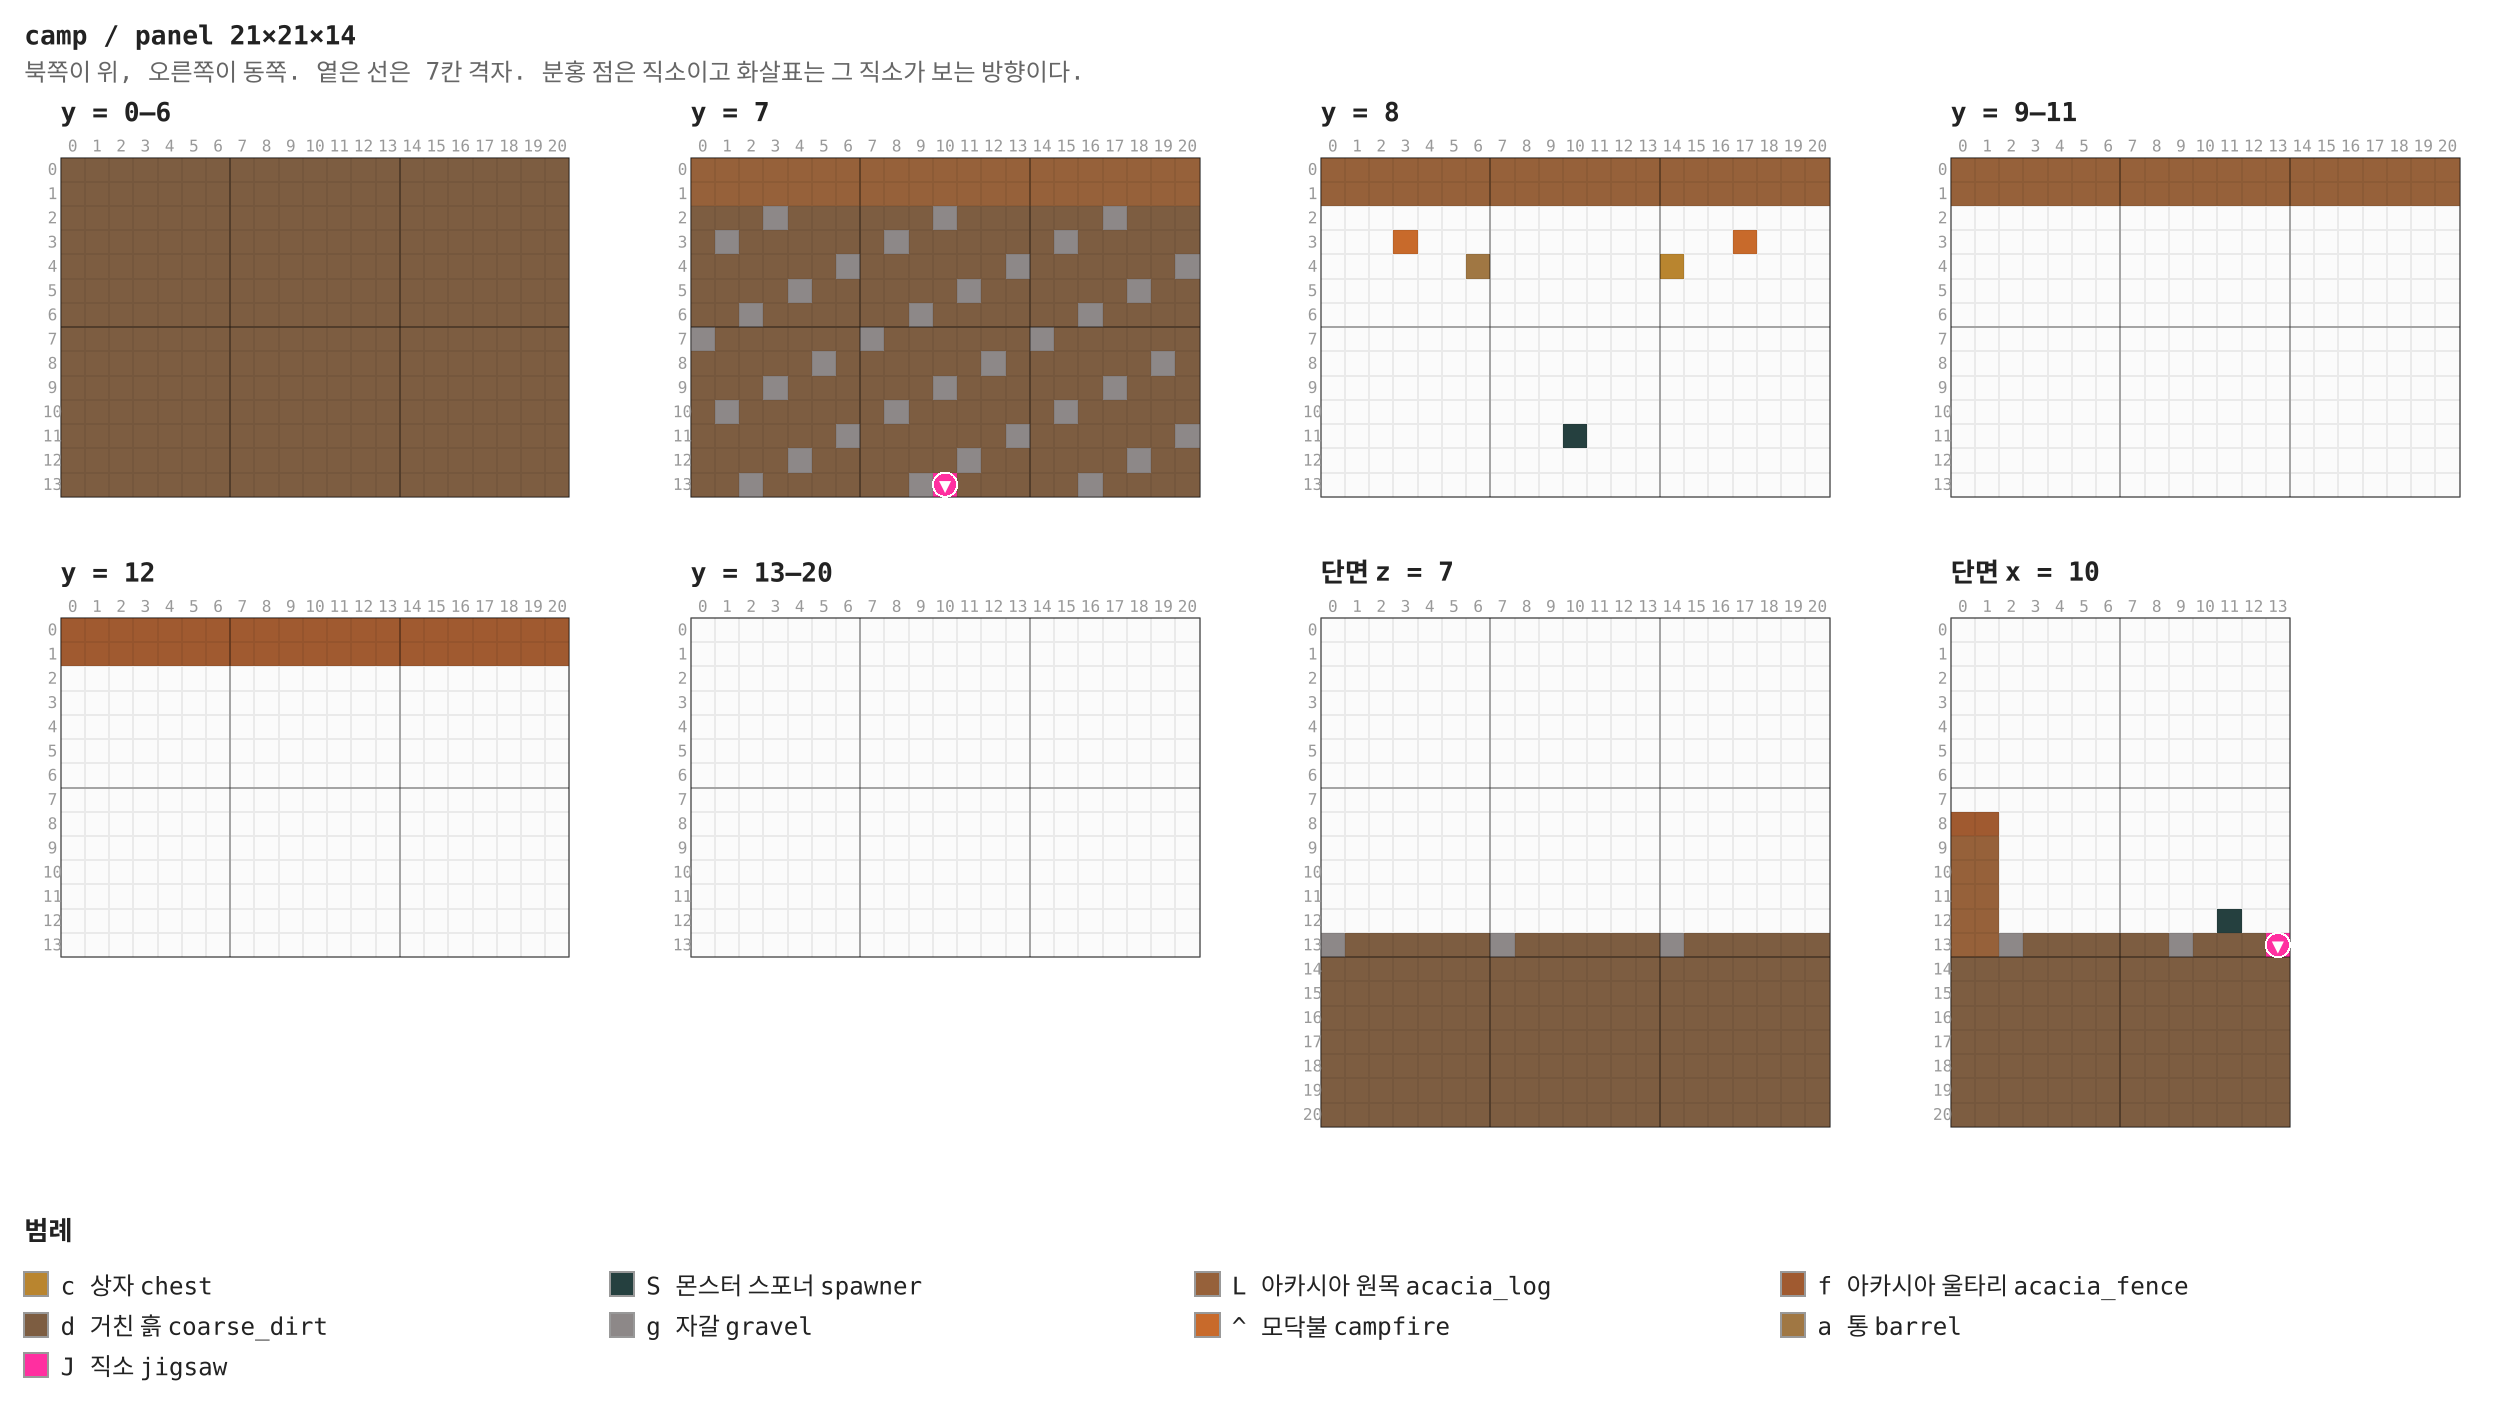
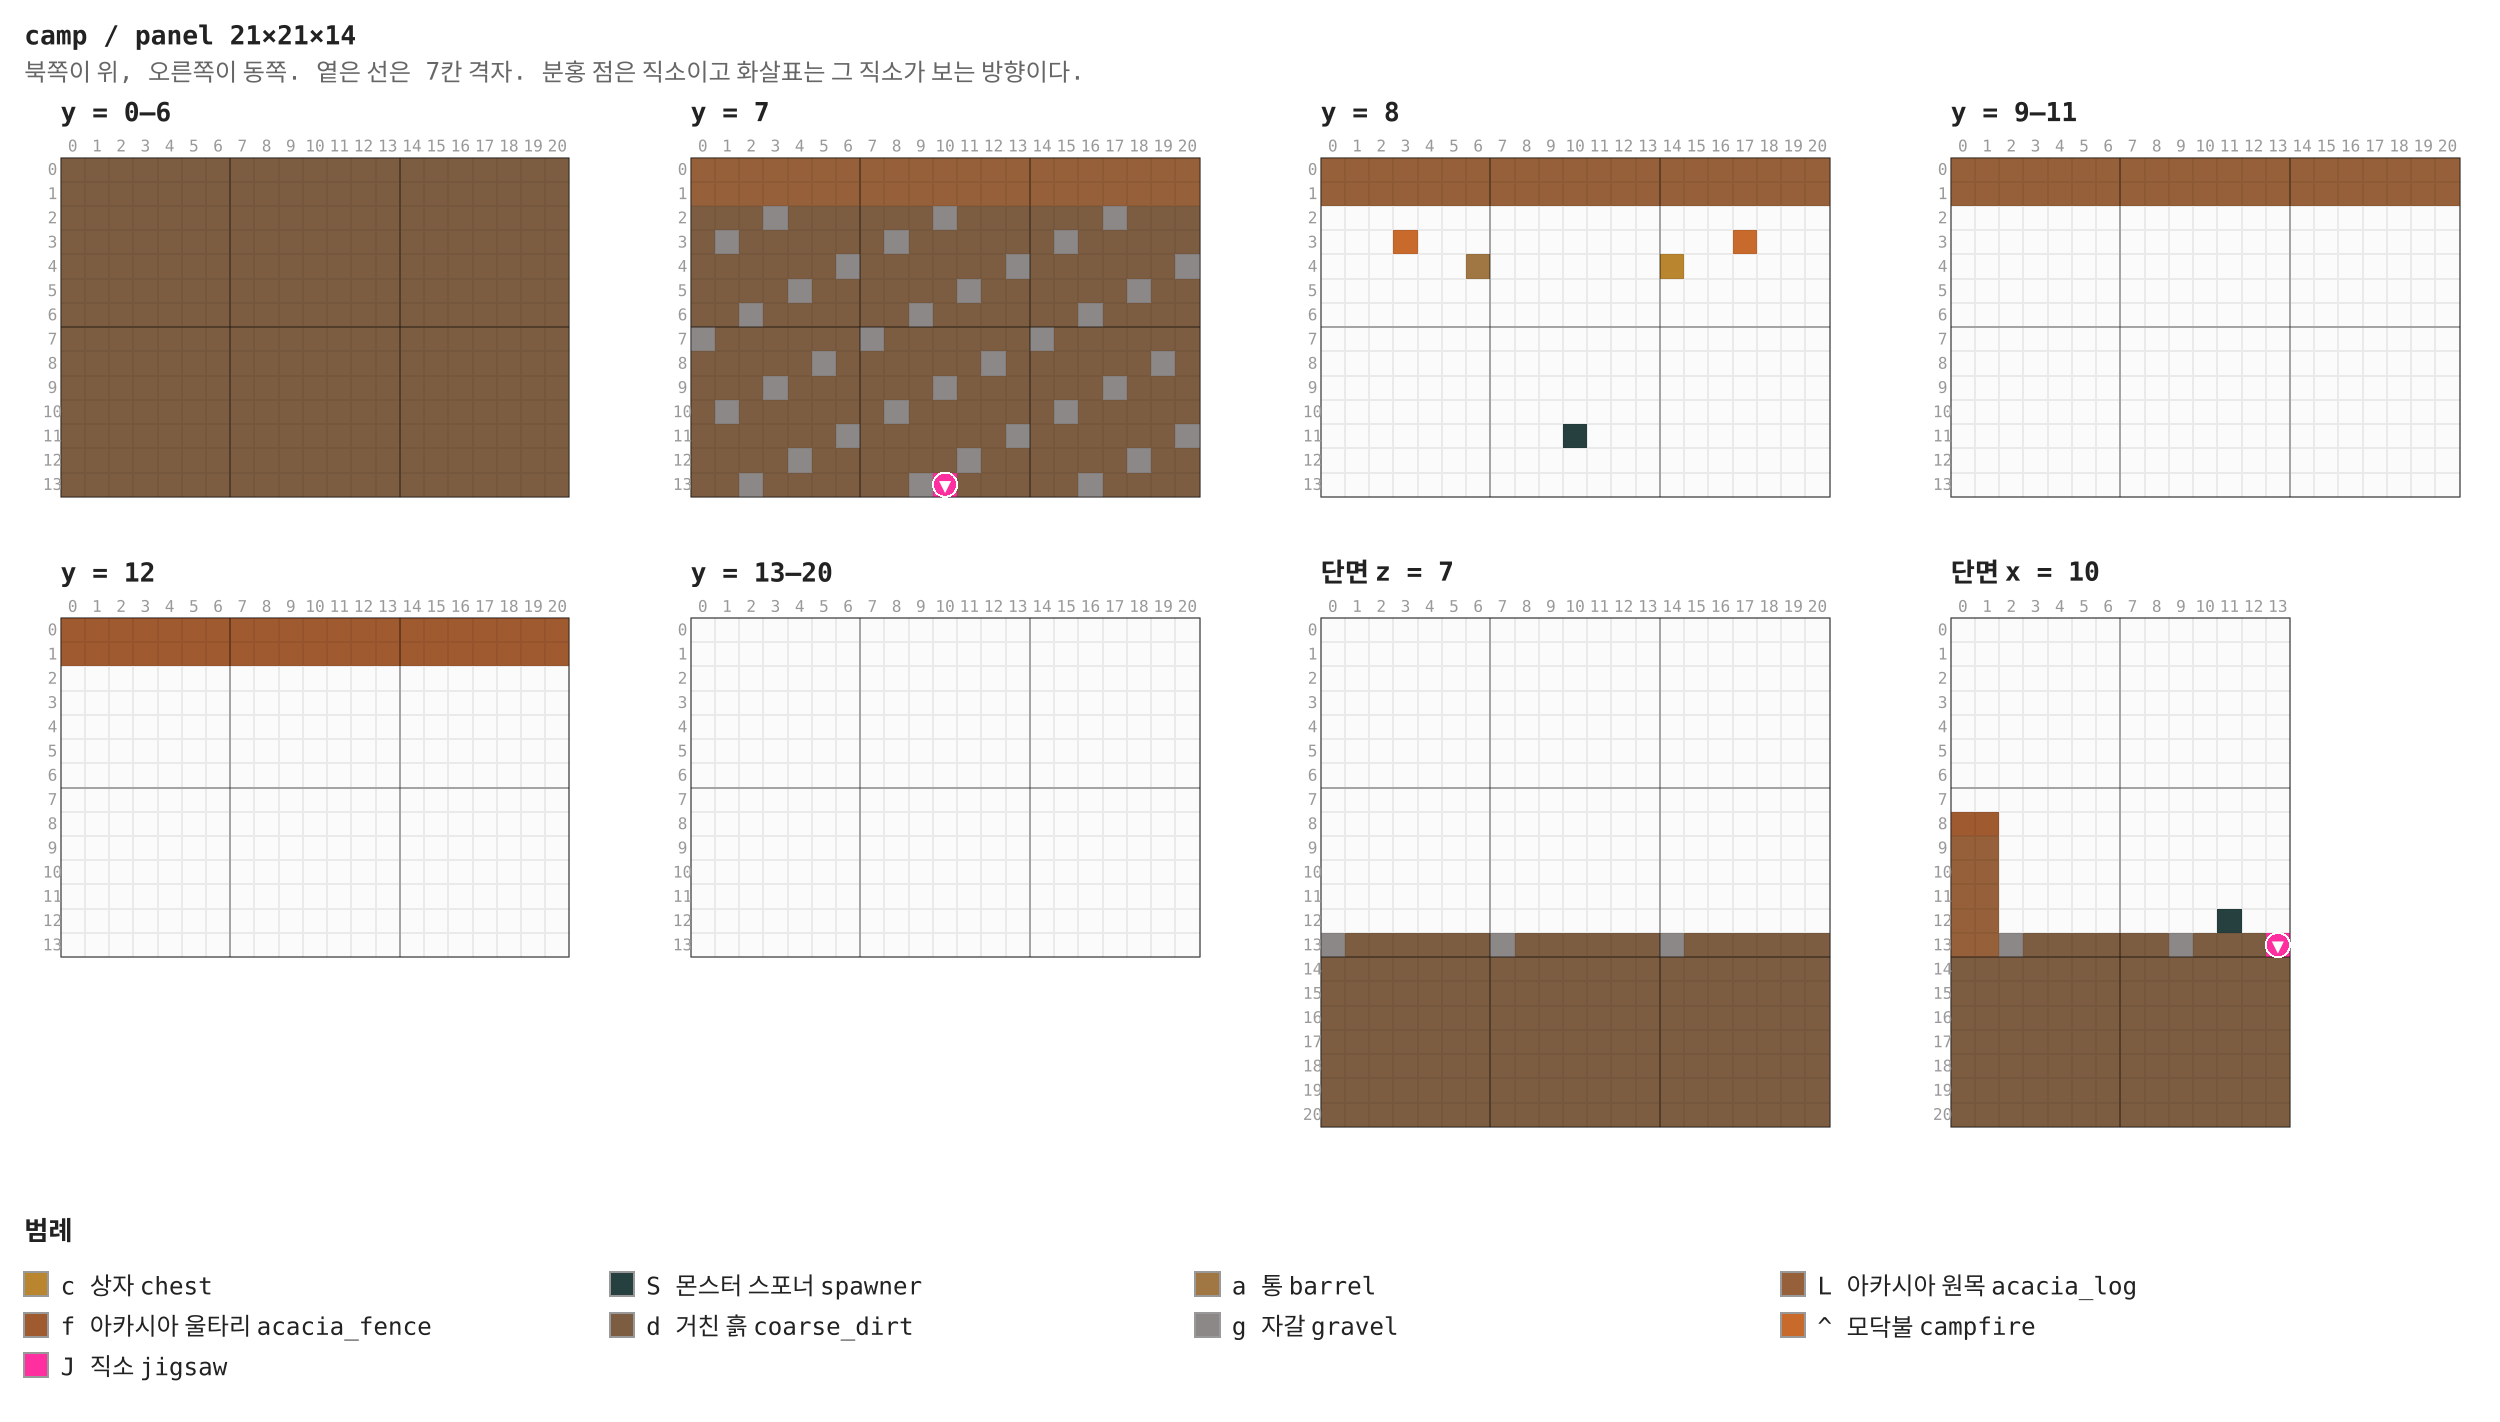
<svg xmlns="http://www.w3.org/2000/svg" width="1238" height="704" viewBox="0 0 1238 704" shape-rendering="crispEdges" font-family="Consolas,'Malgun Gothic','Noto Sans KR',monospace">
  <style>text{fill:#222;shape-rendering:auto}.cap{font-size:13px;font-weight:bold}.leg{font-size:12px}.sub{font-size:12px;fill:#666}.tick{font-size:8px;fill:#999;text-anchor:middle}.arrow{font-size:10px;fill:#fff;text-anchor:middle}.fine{stroke:#000;stroke-opacity:.07;stroke-width:1;fill:none}.grid{stroke:#000;stroke-opacity:.30;stroke-width:1}</style>
  <rect width="100%" height="100%" fill="#fff" />
  <text x="12" y="22" class="cap" font-size="16">camp / panel   21×21×14</text>
  <text x="12" y="40" class="sub">북쪽이 위, 오른쪽이 동쪽. 옅은 선은 7칸 격자. 분홍 점은 직소이고 화살표는 그 직소가 보는 방향이다.</text>
  <text x="30" y="60" class="cap">y = 0–6</text>
  <rect x="30" y="78" width="252" height="168" fill="#fbfbfb" stroke="#bbb" />
  <path transform="translate(30,78) scale(12)" fill="#7d5d41" d="M0 0h21v1h-21zM0 1h21v1h-21zM0 2h21v1h-21zM0 3h21v1h-21zM0 4h21v1h-21zM0 5h21v1h-21zM0 6h21v1h-21zM0 7h21v1h-21zM0 8h21v1h-21zM0 9h21v1h-21zM0 10h21v1h-21zM0 11h21v1h-21zM0 12h21v1h-21zM0 13h21v1h-21z" />
  <path class="fine" d="M42 78v168M54 78v168M66 78v168M78 78v168M90 78v168M102 78v168M114 78v168M126 78v168M138 78v168M150 78v168M162 78v168M174 78v168M186 78v168M198 78v168M210 78v168M222 78v168M234 78v168M246 78v168M258 78v168M270 78v168M30 90h252M30 102h252M30 114h252M30 126h252M30 138h252M30 150h252M30 162h252M30 174h252M30 186h252M30 198h252M30 210h252M30 222h252M30 234h252" />
  <line x1="30" y1="78" x2="30" y2="246" class="grid" />
  <line x1="114" y1="78" x2="114" y2="246" class="grid" />
  <line x1="198" y1="78" x2="198" y2="246" class="grid" />
  <line x1="282" y1="78" x2="282" y2="246" class="grid" />
  <line x1="30" y1="78" x2="282" y2="78" class="grid" />
  <line x1="30" y1="162" x2="282" y2="162" class="grid" />
  <line x1="30" y1="246" x2="282" y2="246" class="grid" />
  <text x="36.0" y="75" class="tick">0</text>
  <text x="48.0" y="75" class="tick">1</text>
  <text x="60.0" y="75" class="tick">2</text>
  <text x="72.0" y="75" class="tick">3</text>
  <text x="84.0" y="75" class="tick">4</text>
  <text x="96.0" y="75" class="tick">5</text>
  <text x="108.0" y="75" class="tick">6</text>
  <text x="120.0" y="75" class="tick">7</text>
  <text x="132.0" y="75" class="tick">8</text>
  <text x="144.0" y="75" class="tick">9</text>
  <text x="156.0" y="75" class="tick">10</text>
  <text x="168.0" y="75" class="tick">11</text>
  <text x="180.0" y="75" class="tick">12</text>
  <text x="192.0" y="75" class="tick">13</text>
  <text x="204.0" y="75" class="tick">14</text>
  <text x="216.0" y="75" class="tick">15</text>
  <text x="228.0" y="75" class="tick">16</text>
  <text x="240.0" y="75" class="tick">17</text>
  <text x="252.0" y="75" class="tick">18</text>
  <text x="264.0" y="75" class="tick">19</text>
  <text x="276.0" y="75" class="tick">20</text>
  <text x="26" y="86.6" class="tick" text-anchor="end">0</text>
  <text x="26" y="98.6" class="tick" text-anchor="end">1</text>
  <text x="26" y="110.6" class="tick" text-anchor="end">2</text>
  <text x="26" y="122.6" class="tick" text-anchor="end">3</text>
  <text x="26" y="134.6" class="tick" text-anchor="end">4</text>
  <text x="26" y="146.6" class="tick" text-anchor="end">5</text>
  <text x="26" y="158.6" class="tick" text-anchor="end">6</text>
  <text x="26" y="170.6" class="tick" text-anchor="end">7</text>
  <text x="26" y="182.6" class="tick" text-anchor="end">8</text>
  <text x="26" y="194.6" class="tick" text-anchor="end">9</text>
  <text x="26" y="206.6" class="tick" text-anchor="end">10</text>
  <text x="26" y="218.6" class="tick" text-anchor="end">11</text>
  <text x="26" y="230.6" class="tick" text-anchor="end">12</text>
  <text x="26" y="242.6" class="tick" text-anchor="end">13</text>
  <text x="342" y="60" class="cap">y = 7</text>
  <rect x="342" y="78" width="252" height="168" fill="#fbfbfb" stroke="#bbb" />
  <path transform="translate(342,78) scale(12)" fill="#96613a" d="M0 0h21v1h-21zM0 1h21v1h-21z" />
  <path transform="translate(342,78) scale(12)" fill="#7d5d41" d="M0 2h3v1h-3zM4 2h6v1h-6zM11 2h6v1h-6zM18 2h3v1h-3zM0 3h1v1h-1zM2 3h6v1h-6zM9 3h6v1h-6zM16 3h5v1h-5zM0 4h6v1h-6zM7 4h6v1h-6zM14 4h6v1h-6zM0 5h4v1h-4zM5 5h6v1h-6zM12 5h6v1h-6zM19 5h2v1h-2zM0 6h2v1h-2zM3 6h6v1h-6zM10 6h6v1h-6zM17 6h4v1h-4zM1 7h6v1h-6zM8 7h6v1h-6zM15 7h6v1h-6zM0 8h5v1h-5zM6 8h6v1h-6zM13 8h6v1h-6zM20 8h1v1h-1zM0 9h3v1h-3zM4 9h6v1h-6zM11 9h6v1h-6zM18 9h3v1h-3zM0 10h1v1h-1zM2 10h6v1h-6zM9 10h6v1h-6zM16 10h5v1h-5zM0 11h6v1h-6zM7 11h6v1h-6zM14 11h6v1h-6zM0 12h4v1h-4zM5 12h6v1h-6zM12 12h6v1h-6zM19 12h2v1h-2zM0 13h2v1h-2zM3 13h6v1h-6zM11 13h5v1h-5zM17 13h4v1h-4z" />
  <path transform="translate(342,78) scale(12)" fill="#8d8888" d="M3 2h1v1h-1zM10 2h1v1h-1zM17 2h1v1h-1zM1 3h1v1h-1zM8 3h1v1h-1zM15 3h1v1h-1zM6 4h1v1h-1zM13 4h1v1h-1zM20 4h1v1h-1zM4 5h1v1h-1zM11 5h1v1h-1zM18 5h1v1h-1zM2 6h1v1h-1zM9 6h1v1h-1zM16 6h1v1h-1zM0 7h1v1h-1zM7 7h1v1h-1zM14 7h1v1h-1zM5 8h1v1h-1zM12 8h1v1h-1zM19 8h1v1h-1zM3 9h1v1h-1zM10 9h1v1h-1zM17 9h1v1h-1zM1 10h1v1h-1zM8 10h1v1h-1zM15 10h1v1h-1zM6 11h1v1h-1zM13 11h1v1h-1zM20 11h1v1h-1zM4 12h1v1h-1zM11 12h1v1h-1zM18 12h1v1h-1zM2 13h1v1h-1zM9 13h1v1h-1zM16 13h1v1h-1z" />
  <path transform="translate(342,78) scale(12)" fill="#ff2fa0" d="M10 13h1v1h-1z" />
  <path class="fine" d="M354 78v168M366 78v168M378 78v168M390 78v168M402 78v168M414 78v168M426 78v168M438 78v168M450 78v168M462 78v168M474 78v168M486 78v168M498 78v168M510 78v168M522 78v168M534 78v168M546 78v168M558 78v168M570 78v168M582 78v168M342 90h252M342 102h252M342 114h252M342 126h252M342 138h252M342 150h252M342 162h252M342 174h252M342 186h252M342 198h252M342 210h252M342 222h252M342 234h252" />
  <line x1="342" y1="78" x2="342" y2="246" class="grid" />
  <line x1="426" y1="78" x2="426" y2="246" class="grid" />
  <line x1="510" y1="78" x2="510" y2="246" class="grid" />
  <line x1="594" y1="78" x2="594" y2="246" class="grid" />
  <line x1="342" y1="78" x2="594" y2="78" class="grid" />
  <line x1="342" y1="162" x2="594" y2="162" class="grid" />
  <line x1="342" y1="246" x2="594" y2="246" class="grid" />
  <text x="348.0" y="75" class="tick">0</text>
  <text x="360.0" y="75" class="tick">1</text>
  <text x="372.0" y="75" class="tick">2</text>
  <text x="384.0" y="75" class="tick">3</text>
  <text x="396.0" y="75" class="tick">4</text>
  <text x="408.0" y="75" class="tick">5</text>
  <text x="420.0" y="75" class="tick">6</text>
  <text x="432.0" y="75" class="tick">7</text>
  <text x="444.0" y="75" class="tick">8</text>
  <text x="456.0" y="75" class="tick">9</text>
  <text x="468.0" y="75" class="tick">10</text>
  <text x="480.0" y="75" class="tick">11</text>
  <text x="492.0" y="75" class="tick">12</text>
  <text x="504.0" y="75" class="tick">13</text>
  <text x="516.0" y="75" class="tick">14</text>
  <text x="528.0" y="75" class="tick">15</text>
  <text x="540.0" y="75" class="tick">16</text>
  <text x="552.0" y="75" class="tick">17</text>
  <text x="564.0" y="75" class="tick">18</text>
  <text x="576.0" y="75" class="tick">19</text>
  <text x="588.0" y="75" class="tick">20</text>
  <text x="338" y="86.6" class="tick" text-anchor="end">0</text>
  <text x="338" y="98.6" class="tick" text-anchor="end">1</text>
  <text x="338" y="110.6" class="tick" text-anchor="end">2</text>
  <text x="338" y="122.6" class="tick" text-anchor="end">3</text>
  <text x="338" y="134.6" class="tick" text-anchor="end">4</text>
  <text x="338" y="146.6" class="tick" text-anchor="end">5</text>
  <text x="338" y="158.6" class="tick" text-anchor="end">6</text>
  <text x="338" y="170.6" class="tick" text-anchor="end">7</text>
  <text x="338" y="182.6" class="tick" text-anchor="end">8</text>
  <text x="338" y="194.6" class="tick" text-anchor="end">9</text>
  <text x="338" y="206.6" class="tick" text-anchor="end">10</text>
  <text x="338" y="218.6" class="tick" text-anchor="end">11</text>
  <text x="338" y="230.6" class="tick" text-anchor="end">12</text>
  <text x="338" y="242.6" class="tick" text-anchor="end">13</text>
  <circle cx="468.0" cy="240.0" r="6.0" fill="#ff2fa0" stroke="#fff" />
  <text x="468.0" y="243.8" class="arrow" font-size="10.8">▼</text>
  <text x="654" y="60" class="cap">y = 8</text>
  <rect x="654" y="78" width="252" height="168" fill="#fbfbfb" stroke="#bbb" />
  <path transform="translate(654,78) scale(12)" fill="#96613a" d="M0 0h21v1h-21zM0 1h21v1h-21z" />
  <path transform="translate(654,78) scale(12)" fill="#c86a2b" d="M3 3h1v1h-1zM17 3h1v1h-1z" />
  <path transform="translate(654,78) scale(12)" fill="#a07743" d="M6 4h1v1h-1z" />
  <path transform="translate(654,78) scale(12)" fill="#b9852f" d="M14 4h1v1h-1z" />
  <path transform="translate(654,78) scale(12)" fill="#25403f" d="M10 11h1v1h-1z" />
  <path class="fine" d="M666 78v168M678 78v168M690 78v168M702 78v168M714 78v168M726 78v168M738 78v168M750 78v168M762 78v168M774 78v168M786 78v168M798 78v168M810 78v168M822 78v168M834 78v168M846 78v168M858 78v168M870 78v168M882 78v168M894 78v168M654 90h252M654 102h252M654 114h252M654 126h252M654 138h252M654 150h252M654 162h252M654 174h252M654 186h252M654 198h252M654 210h252M654 222h252M654 234h252" />
  <line x1="654" y1="78" x2="654" y2="246" class="grid" />
  <line x1="738" y1="78" x2="738" y2="246" class="grid" />
  <line x1="822" y1="78" x2="822" y2="246" class="grid" />
  <line x1="906" y1="78" x2="906" y2="246" class="grid" />
  <line x1="654" y1="78" x2="906" y2="78" class="grid" />
  <line x1="654" y1="162" x2="906" y2="162" class="grid" />
  <line x1="654" y1="246" x2="906" y2="246" class="grid" />
  <text x="660.0" y="75" class="tick">0</text>
  <text x="672.0" y="75" class="tick">1</text>
  <text x="684.0" y="75" class="tick">2</text>
  <text x="696.0" y="75" class="tick">3</text>
  <text x="708.0" y="75" class="tick">4</text>
  <text x="720.0" y="75" class="tick">5</text>
  <text x="732.0" y="75" class="tick">6</text>
  <text x="744.0" y="75" class="tick">7</text>
  <text x="756.0" y="75" class="tick">8</text>
  <text x="768.0" y="75" class="tick">9</text>
  <text x="780.0" y="75" class="tick">10</text>
  <text x="792.0" y="75" class="tick">11</text>
  <text x="804.0" y="75" class="tick">12</text>
  <text x="816.0" y="75" class="tick">13</text>
  <text x="828.0" y="75" class="tick">14</text>
  <text x="840.0" y="75" class="tick">15</text>
  <text x="852.0" y="75" class="tick">16</text>
  <text x="864.0" y="75" class="tick">17</text>
  <text x="876.0" y="75" class="tick">18</text>
  <text x="888.0" y="75" class="tick">19</text>
  <text x="900.0" y="75" class="tick">20</text>
  <text x="650" y="86.6" class="tick" text-anchor="end">0</text>
  <text x="650" y="98.6" class="tick" text-anchor="end">1</text>
  <text x="650" y="110.6" class="tick" text-anchor="end">2</text>
  <text x="650" y="122.6" class="tick" text-anchor="end">3</text>
  <text x="650" y="134.6" class="tick" text-anchor="end">4</text>
  <text x="650" y="146.6" class="tick" text-anchor="end">5</text>
  <text x="650" y="158.6" class="tick" text-anchor="end">6</text>
  <text x="650" y="170.6" class="tick" text-anchor="end">7</text>
  <text x="650" y="182.6" class="tick" text-anchor="end">8</text>
  <text x="650" y="194.6" class="tick" text-anchor="end">9</text>
  <text x="650" y="206.6" class="tick" text-anchor="end">10</text>
  <text x="650" y="218.6" class="tick" text-anchor="end">11</text>
  <text x="650" y="230.6" class="tick" text-anchor="end">12</text>
  <text x="650" y="242.6" class="tick" text-anchor="end">13</text>
  <text x="966" y="60" class="cap">y = 9–11</text>
  <rect x="966" y="78" width="252" height="168" fill="#fbfbfb" stroke="#bbb" />
  <path transform="translate(966,78) scale(12)" fill="#96613a" d="M0 0h21v1h-21zM0 1h21v1h-21z" />
  <path class="fine" d="M978 78v168M990 78v168M1002 78v168M1014 78v168M1026 78v168M1038 78v168M1050 78v168M1062 78v168M1074 78v168M1086 78v168M1098 78v168M1110 78v168M1122 78v168M1134 78v168M1146 78v168M1158 78v168M1170 78v168M1182 78v168M1194 78v168M1206 78v168M966 90h252M966 102h252M966 114h252M966 126h252M966 138h252M966 150h252M966 162h252M966 174h252M966 186h252M966 198h252M966 210h252M966 222h252M966 234h252" />
  <line x1="966" y1="78" x2="966" y2="246" class="grid" />
  <line x1="1050" y1="78" x2="1050" y2="246" class="grid" />
  <line x1="1134" y1="78" x2="1134" y2="246" class="grid" />
  <line x1="1218" y1="78" x2="1218" y2="246" class="grid" />
  <line x1="966" y1="78" x2="1218" y2="78" class="grid" />
  <line x1="966" y1="162" x2="1218" y2="162" class="grid" />
  <line x1="966" y1="246" x2="1218" y2="246" class="grid" />
  <text x="972.0" y="75" class="tick">0</text>
  <text x="984.0" y="75" class="tick">1</text>
  <text x="996.0" y="75" class="tick">2</text>
  <text x="1008.0" y="75" class="tick">3</text>
  <text x="1020.0" y="75" class="tick">4</text>
  <text x="1032.0" y="75" class="tick">5</text>
  <text x="1044.0" y="75" class="tick">6</text>
  <text x="1056.0" y="75" class="tick">7</text>
  <text x="1068.0" y="75" class="tick">8</text>
  <text x="1080.0" y="75" class="tick">9</text>
  <text x="1092.0" y="75" class="tick">10</text>
  <text x="1104.0" y="75" class="tick">11</text>
  <text x="1116.0" y="75" class="tick">12</text>
  <text x="1128.0" y="75" class="tick">13</text>
  <text x="1140.0" y="75" class="tick">14</text>
  <text x="1152.0" y="75" class="tick">15</text>
  <text x="1164.0" y="75" class="tick">16</text>
  <text x="1176.0" y="75" class="tick">17</text>
  <text x="1188.0" y="75" class="tick">18</text>
  <text x="1200.0" y="75" class="tick">19</text>
  <text x="1212.0" y="75" class="tick">20</text>
  <text x="962" y="86.6" class="tick" text-anchor="end">0</text>
  <text x="962" y="98.6" class="tick" text-anchor="end">1</text>
  <text x="962" y="110.6" class="tick" text-anchor="end">2</text>
  <text x="962" y="122.6" class="tick" text-anchor="end">3</text>
  <text x="962" y="134.6" class="tick" text-anchor="end">4</text>
  <text x="962" y="146.6" class="tick" text-anchor="end">5</text>
  <text x="962" y="158.6" class="tick" text-anchor="end">6</text>
  <text x="962" y="170.6" class="tick" text-anchor="end">7</text>
  <text x="962" y="182.6" class="tick" text-anchor="end">8</text>
  <text x="962" y="194.6" class="tick" text-anchor="end">9</text>
  <text x="962" y="206.6" class="tick" text-anchor="end">10</text>
  <text x="962" y="218.6" class="tick" text-anchor="end">11</text>
  <text x="962" y="230.6" class="tick" text-anchor="end">12</text>
  <text x="962" y="242.6" class="tick" text-anchor="end">13</text>
  <text x="30" y="288" class="cap">y = 12</text>
  <rect x="30" y="306" width="252" height="168" fill="#fbfbfb" stroke="#bbb" />
  <path transform="translate(30,306) scale(12)" fill="#a05a30" d="M0 0h21v1h-21zM0 1h21v1h-21z" />
  <path class="fine" d="M42 306v168M54 306v168M66 306v168M78 306v168M90 306v168M102 306v168M114 306v168M126 306v168M138 306v168M150 306v168M162 306v168M174 306v168M186 306v168M198 306v168M210 306v168M222 306v168M234 306v168M246 306v168M258 306v168M270 306v168M30 318h252M30 330h252M30 342h252M30 354h252M30 366h252M30 378h252M30 390h252M30 402h252M30 414h252M30 426h252M30 438h252M30 450h252M30 462h252" />
  <line x1="30" y1="306" x2="30" y2="474" class="grid" />
  <line x1="114" y1="306" x2="114" y2="474" class="grid" />
  <line x1="198" y1="306" x2="198" y2="474" class="grid" />
  <line x1="282" y1="306" x2="282" y2="474" class="grid" />
  <line x1="30" y1="306" x2="282" y2="306" class="grid" />
  <line x1="30" y1="390" x2="282" y2="390" class="grid" />
  <line x1="30" y1="474" x2="282" y2="474" class="grid" />
  <text x="36.0" y="303" class="tick">0</text>
  <text x="48.0" y="303" class="tick">1</text>
  <text x="60.0" y="303" class="tick">2</text>
  <text x="72.0" y="303" class="tick">3</text>
  <text x="84.0" y="303" class="tick">4</text>
  <text x="96.0" y="303" class="tick">5</text>
  <text x="108.0" y="303" class="tick">6</text>
  <text x="120.0" y="303" class="tick">7</text>
  <text x="132.0" y="303" class="tick">8</text>
  <text x="144.0" y="303" class="tick">9</text>
  <text x="156.0" y="303" class="tick">10</text>
  <text x="168.0" y="303" class="tick">11</text>
  <text x="180.0" y="303" class="tick">12</text>
  <text x="192.0" y="303" class="tick">13</text>
  <text x="204.0" y="303" class="tick">14</text>
  <text x="216.0" y="303" class="tick">15</text>
  <text x="228.0" y="303" class="tick">16</text>
  <text x="240.0" y="303" class="tick">17</text>
  <text x="252.0" y="303" class="tick">18</text>
  <text x="264.0" y="303" class="tick">19</text>
  <text x="276.0" y="303" class="tick">20</text>
  <text x="26" y="314.6" class="tick" text-anchor="end">0</text>
  <text x="26" y="326.6" class="tick" text-anchor="end">1</text>
  <text x="26" y="338.6" class="tick" text-anchor="end">2</text>
  <text x="26" y="350.6" class="tick" text-anchor="end">3</text>
  <text x="26" y="362.6" class="tick" text-anchor="end">4</text>
  <text x="26" y="374.6" class="tick" text-anchor="end">5</text>
  <text x="26" y="386.6" class="tick" text-anchor="end">6</text>
  <text x="26" y="398.6" class="tick" text-anchor="end">7</text>
  <text x="26" y="410.6" class="tick" text-anchor="end">8</text>
  <text x="26" y="422.6" class="tick" text-anchor="end">9</text>
  <text x="26" y="434.6" class="tick" text-anchor="end">10</text>
  <text x="26" y="446.6" class="tick" text-anchor="end">11</text>
  <text x="26" y="458.6" class="tick" text-anchor="end">12</text>
  <text x="26" y="470.6" class="tick" text-anchor="end">13</text>
  <text x="342" y="288" class="cap">y = 13–20</text>
  <rect x="342" y="306" width="252" height="168" fill="#fbfbfb" stroke="#bbb" />
  <path class="fine" d="M354 306v168M366 306v168M378 306v168M390 306v168M402 306v168M414 306v168M426 306v168M438 306v168M450 306v168M462 306v168M474 306v168M486 306v168M498 306v168M510 306v168M522 306v168M534 306v168M546 306v168M558 306v168M570 306v168M582 306v168M342 318h252M342 330h252M342 342h252M342 354h252M342 366h252M342 378h252M342 390h252M342 402h252M342 414h252M342 426h252M342 438h252M342 450h252M342 462h252" />
  <line x1="342" y1="306" x2="342" y2="474" class="grid" />
  <line x1="426" y1="306" x2="426" y2="474" class="grid" />
  <line x1="510" y1="306" x2="510" y2="474" class="grid" />
  <line x1="594" y1="306" x2="594" y2="474" class="grid" />
  <line x1="342" y1="306" x2="594" y2="306" class="grid" />
  <line x1="342" y1="390" x2="594" y2="390" class="grid" />
  <line x1="342" y1="474" x2="594" y2="474" class="grid" />
  <text x="348.0" y="303" class="tick">0</text>
  <text x="360.0" y="303" class="tick">1</text>
  <text x="372.0" y="303" class="tick">2</text>
  <text x="384.0" y="303" class="tick">3</text>
  <text x="396.0" y="303" class="tick">4</text>
  <text x="408.0" y="303" class="tick">5</text>
  <text x="420.0" y="303" class="tick">6</text>
  <text x="432.0" y="303" class="tick">7</text>
  <text x="444.0" y="303" class="tick">8</text>
  <text x="456.0" y="303" class="tick">9</text>
  <text x="468.0" y="303" class="tick">10</text>
  <text x="480.0" y="303" class="tick">11</text>
  <text x="492.0" y="303" class="tick">12</text>
  <text x="504.0" y="303" class="tick">13</text>
  <text x="516.0" y="303" class="tick">14</text>
  <text x="528.0" y="303" class="tick">15</text>
  <text x="540.0" y="303" class="tick">16</text>
  <text x="552.0" y="303" class="tick">17</text>
  <text x="564.0" y="303" class="tick">18</text>
  <text x="576.0" y="303" class="tick">19</text>
  <text x="588.0" y="303" class="tick">20</text>
  <text x="338" y="314.6" class="tick" text-anchor="end">0</text>
  <text x="338" y="326.6" class="tick" text-anchor="end">1</text>
  <text x="338" y="338.6" class="tick" text-anchor="end">2</text>
  <text x="338" y="350.6" class="tick" text-anchor="end">3</text>
  <text x="338" y="362.6" class="tick" text-anchor="end">4</text>
  <text x="338" y="374.6" class="tick" text-anchor="end">5</text>
  <text x="338" y="386.6" class="tick" text-anchor="end">6</text>
  <text x="338" y="398.6" class="tick" text-anchor="end">7</text>
  <text x="338" y="410.6" class="tick" text-anchor="end">8</text>
  <text x="338" y="422.6" class="tick" text-anchor="end">9</text>
  <text x="338" y="434.6" class="tick" text-anchor="end">10</text>
  <text x="338" y="446.6" class="tick" text-anchor="end">11</text>
  <text x="338" y="458.6" class="tick" text-anchor="end">12</text>
  <text x="338" y="470.6" class="tick" text-anchor="end">13</text>
  <text x="654" y="288" class="cap">단면 z = 7</text>
  <rect x="654" y="306" width="252" height="252" fill="#fbfbfb" stroke="#bbb" />
  <path transform="translate(654,306) scale(12)" fill="#8d8888" d="M0 13h1v1h-1zM7 13h1v1h-1zM14 13h1v1h-1z" />
  <path transform="translate(654,306) scale(12)" fill="#7d5d41" d="M1 13h6v1h-6zM8 13h6v1h-6zM15 13h6v1h-6zM0 14h21v1h-21zM0 15h21v1h-21zM0 16h21v1h-21zM0 17h21v1h-21zM0 18h21v1h-21zM0 19h21v1h-21zM0 20h21v1h-21z" />
  <path class="fine" d="M666 306v252M678 306v252M690 306v252M702 306v252M714 306v252M726 306v252M738 306v252M750 306v252M762 306v252M774 306v252M786 306v252M798 306v252M810 306v252M822 306v252M834 306v252M846 306v252M858 306v252M870 306v252M882 306v252M894 306v252M654 318h252M654 330h252M654 342h252M654 354h252M654 366h252M654 378h252M654 390h252M654 402h252M654 414h252M654 426h252M654 438h252M654 450h252M654 462h252M654 474h252M654 486h252M654 498h252M654 510h252M654 522h252M654 534h252M654 546h252" />
  <line x1="654" y1="306" x2="654" y2="558" class="grid" />
  <line x1="738" y1="306" x2="738" y2="558" class="grid" />
  <line x1="822" y1="306" x2="822" y2="558" class="grid" />
  <line x1="906" y1="306" x2="906" y2="558" class="grid" />
  <line x1="654" y1="306" x2="906" y2="306" class="grid" />
  <line x1="654" y1="390" x2="906" y2="390" class="grid" />
  <line x1="654" y1="474" x2="906" y2="474" class="grid" />
  <line x1="654" y1="558" x2="906" y2="558" class="grid" />
  <text x="660.0" y="303" class="tick">0</text>
  <text x="672.0" y="303" class="tick">1</text>
  <text x="684.0" y="303" class="tick">2</text>
  <text x="696.0" y="303" class="tick">3</text>
  <text x="708.0" y="303" class="tick">4</text>
  <text x="720.0" y="303" class="tick">5</text>
  <text x="732.0" y="303" class="tick">6</text>
  <text x="744.0" y="303" class="tick">7</text>
  <text x="756.0" y="303" class="tick">8</text>
  <text x="768.0" y="303" class="tick">9</text>
  <text x="780.0" y="303" class="tick">10</text>
  <text x="792.0" y="303" class="tick">11</text>
  <text x="804.0" y="303" class="tick">12</text>
  <text x="816.0" y="303" class="tick">13</text>
  <text x="828.0" y="303" class="tick">14</text>
  <text x="840.0" y="303" class="tick">15</text>
  <text x="852.0" y="303" class="tick">16</text>
  <text x="864.0" y="303" class="tick">17</text>
  <text x="876.0" y="303" class="tick">18</text>
  <text x="888.0" y="303" class="tick">19</text>
  <text x="900.0" y="303" class="tick">20</text>
  <text x="650" y="314.6" class="tick" text-anchor="end">0</text>
  <text x="650" y="326.6" class="tick" text-anchor="end">1</text>
  <text x="650" y="338.6" class="tick" text-anchor="end">2</text>
  <text x="650" y="350.6" class="tick" text-anchor="end">3</text>
  <text x="650" y="362.6" class="tick" text-anchor="end">4</text>
  <text x="650" y="374.6" class="tick" text-anchor="end">5</text>
  <text x="650" y="386.6" class="tick" text-anchor="end">6</text>
  <text x="650" y="398.6" class="tick" text-anchor="end">7</text>
  <text x="650" y="410.6" class="tick" text-anchor="end">8</text>
  <text x="650" y="422.6" class="tick" text-anchor="end">9</text>
  <text x="650" y="434.6" class="tick" text-anchor="end">10</text>
  <text x="650" y="446.6" class="tick" text-anchor="end">11</text>
  <text x="650" y="458.6" class="tick" text-anchor="end">12</text>
  <text x="650" y="470.6" class="tick" text-anchor="end">13</text>
  <text x="650" y="482.6" class="tick" text-anchor="end">14</text>
  <text x="650" y="494.6" class="tick" text-anchor="end">15</text>
  <text x="650" y="506.6" class="tick" text-anchor="end">16</text>
  <text x="650" y="518.6" class="tick" text-anchor="end">17</text>
  <text x="650" y="530.6" class="tick" text-anchor="end">18</text>
  <text x="650" y="542.6" class="tick" text-anchor="end">19</text>
  <text x="650" y="554.6" class="tick" text-anchor="end">20</text>
  <text x="966" y="288" class="cap">단면 x = 10</text>
  <rect x="966" y="306" width="168" height="252" fill="#fbfbfb" stroke="#bbb" />
  <path transform="translate(966,306) scale(12)" fill="#a05a30" d="M0 8h2v1h-2z" />
  <path transform="translate(966,306) scale(12)" fill="#96613a" d="M0 9h2v1h-2zM0 10h2v1h-2zM0 11h2v1h-2zM0 12h2v1h-2zM0 13h2v1h-2z" />
  <path transform="translate(966,306) scale(12)" fill="#25403f" d="M11 12h1v1h-1z" />
  <path transform="translate(966,306) scale(12)" fill="#8d8888" d="M2 13h1v1h-1zM9 13h1v1h-1z" />
  <path transform="translate(966,306) scale(12)" fill="#7d5d41" d="M3 13h6v1h-6zM10 13h3v1h-3zM0 14h14v1h-14zM0 15h14v1h-14zM0 16h14v1h-14zM0 17h14v1h-14zM0 18h14v1h-14zM0 19h14v1h-14zM0 20h14v1h-14z" />
  <path transform="translate(966,306) scale(12)" fill="#ff2fa0" d="M13 13h1v1h-1z" />
  <path class="fine" d="M978 306v252M990 306v252M1002 306v252M1014 306v252M1026 306v252M1038 306v252M1050 306v252M1062 306v252M1074 306v252M1086 306v252M1098 306v252M1110 306v252M1122 306v252M966 318h168M966 330h168M966 342h168M966 354h168M966 366h168M966 378h168M966 390h168M966 402h168M966 414h168M966 426h168M966 438h168M966 450h168M966 462h168M966 474h168M966 486h168M966 498h168M966 510h168M966 522h168M966 534h168M966 546h168" />
  <line x1="966" y1="306" x2="966" y2="558" class="grid" />
  <line x1="1050" y1="306" x2="1050" y2="558" class="grid" />
  <line x1="1134" y1="306" x2="1134" y2="558" class="grid" />
  <line x1="966" y1="306" x2="1134" y2="306" class="grid" />
  <line x1="966" y1="390" x2="1134" y2="390" class="grid" />
  <line x1="966" y1="474" x2="1134" y2="474" class="grid" />
  <line x1="966" y1="558" x2="1134" y2="558" class="grid" />
  <text x="972.0" y="303" class="tick">0</text>
  <text x="984.0" y="303" class="tick">1</text>
  <text x="996.0" y="303" class="tick">2</text>
  <text x="1008.0" y="303" class="tick">3</text>
  <text x="1020.0" y="303" class="tick">4</text>
  <text x="1032.0" y="303" class="tick">5</text>
  <text x="1044.0" y="303" class="tick">6</text>
  <text x="1056.0" y="303" class="tick">7</text>
  <text x="1068.0" y="303" class="tick">8</text>
  <text x="1080.0" y="303" class="tick">9</text>
  <text x="1092.0" y="303" class="tick">10</text>
  <text x="1104.0" y="303" class="tick">11</text>
  <text x="1116.0" y="303" class="tick">12</text>
  <text x="1128.0" y="303" class="tick">13</text>
  <text x="962" y="314.6" class="tick" text-anchor="end">0</text>
  <text x="962" y="326.6" class="tick" text-anchor="end">1</text>
  <text x="962" y="338.6" class="tick" text-anchor="end">2</text>
  <text x="962" y="350.6" class="tick" text-anchor="end">3</text>
  <text x="962" y="362.6" class="tick" text-anchor="end">4</text>
  <text x="962" y="374.6" class="tick" text-anchor="end">5</text>
  <text x="962" y="386.6" class="tick" text-anchor="end">6</text>
  <text x="962" y="398.6" class="tick" text-anchor="end">7</text>
  <text x="962" y="410.6" class="tick" text-anchor="end">8</text>
  <text x="962" y="422.6" class="tick" text-anchor="end">9</text>
  <text x="962" y="434.6" class="tick" text-anchor="end">10</text>
  <text x="962" y="446.6" class="tick" text-anchor="end">11</text>
  <text x="962" y="458.6" class="tick" text-anchor="end">12</text>
  <text x="962" y="470.6" class="tick" text-anchor="end">13</text>
  <text x="962" y="482.6" class="tick" text-anchor="end">14</text>
  <text x="962" y="494.6" class="tick" text-anchor="end">15</text>
  <text x="962" y="506.6" class="tick" text-anchor="end">16</text>
  <text x="962" y="518.6" class="tick" text-anchor="end">17</text>
  <text x="962" y="530.6" class="tick" text-anchor="end">18</text>
  <text x="962" y="542.6" class="tick" text-anchor="end">19</text>
  <text x="962" y="554.6" class="tick" text-anchor="end">20</text>
  <circle cx="1128.0" cy="468.0" r="6.0" fill="#ff2fa0" stroke="#fff" />
  <text x="1128.0" y="471.8" class="arrow" font-size="10.8">▼</text>
  <text x="12" y="614" class="cap">범례</text>
  <rect x="12" y="630" width="12" height="12" fill="#b9852f" stroke="#999" />
  <text x="30" y="641" class="leg">c  상자  chest</text>
  <rect x="302" y="630" width="12" height="12" fill="#25403f" stroke="#999" />
  <text x="320" y="641" class="leg">S  몬스터 스포너  spawner</text>
-   <rect x="592" y="630" width="12" height="12" fill="#96613a" stroke="#999" />
-   <text x="610" y="641" class="leg">L  아카시아 원목  acacia_log</text>
-   <rect x="882" y="630" width="12" height="12" fill="#a05a30" stroke="#999" />
-   <text x="900" y="641" class="leg">f  아카시아 울타리  acacia_fence</text>
-   <rect x="12" y="650" width="12" height="12" fill="#7d5d41" stroke="#999" />
-   <text x="30" y="661" class="leg">d  거친 흙  coarse_dirt</text>
-   <rect x="302" y="650" width="12" height="12" fill="#8d8888" stroke="#999" />
-   <text x="320" y="661" class="leg">g  자갈  gravel</text>
-   <rect x="592" y="650" width="12" height="12" fill="#c86a2b" stroke="#999" />
-   <text x="610" y="661" class="leg">^  모닥불  campfire</text>
-   <rect x="882" y="650" width="12" height="12" fill="#a07743" stroke="#999" />
-   <text x="900" y="661" class="leg">a  통  barrel</text>
+   <rect x="592" y="630" width="12" height="12" fill="#a07743" stroke="#999" />
+   <text x="610" y="641" class="leg">a  통  barrel</text>
+   <rect x="882" y="630" width="12" height="12" fill="#96613a" stroke="#999" />
+   <text x="900" y="641" class="leg">L  아카시아 원목  acacia_log</text>
+   <rect x="12" y="650" width="12" height="12" fill="#a05a30" stroke="#999" />
+   <text x="30" y="661" class="leg">f  아카시아 울타리  acacia_fence</text>
+   <rect x="302" y="650" width="12" height="12" fill="#7d5d41" stroke="#999" />
+   <text x="320" y="661" class="leg">d  거친 흙  coarse_dirt</text>
+   <rect x="592" y="650" width="12" height="12" fill="#8d8888" stroke="#999" />
+   <text x="610" y="661" class="leg">g  자갈  gravel</text>
+   <rect x="882" y="650" width="12" height="12" fill="#c86a2b" stroke="#999" />
+   <text x="900" y="661" class="leg">^  모닥불  campfire</text>
  <rect x="12" y="670" width="12" height="12" fill="#ff2fa0" stroke="#999" />
  <text x="30" y="681" class="leg">J  직소  jigsaw</text>
</svg>
